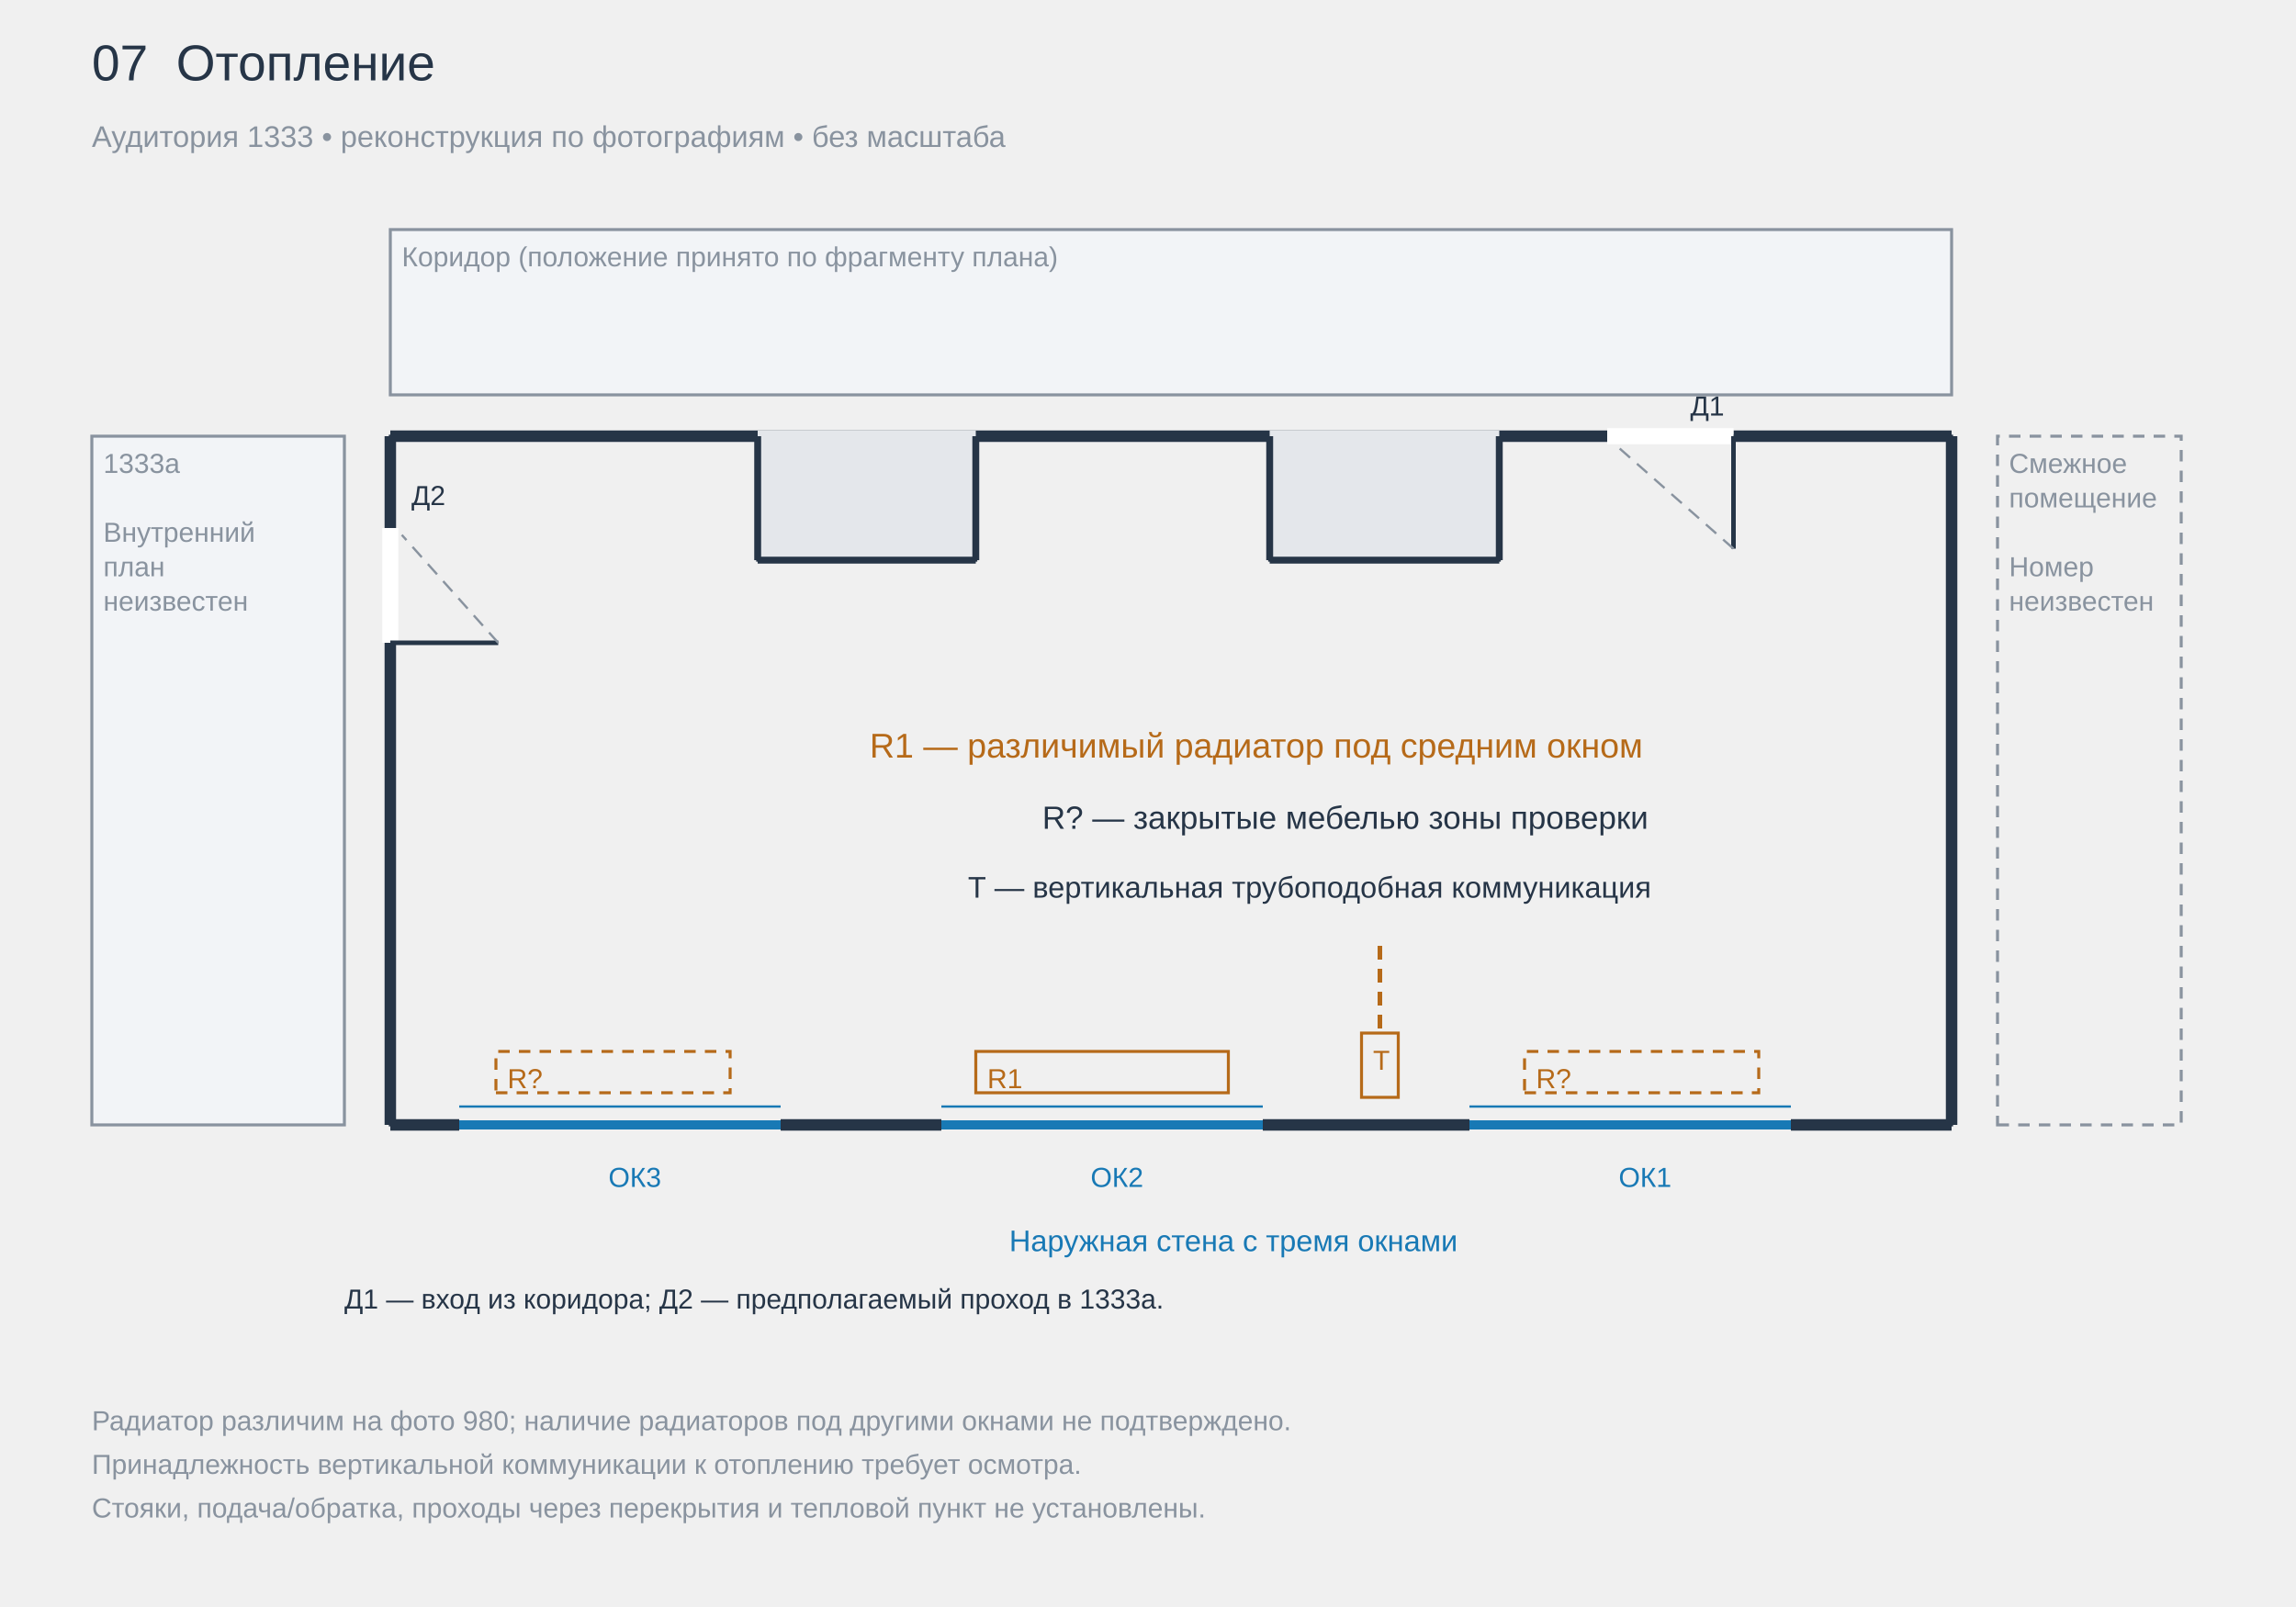
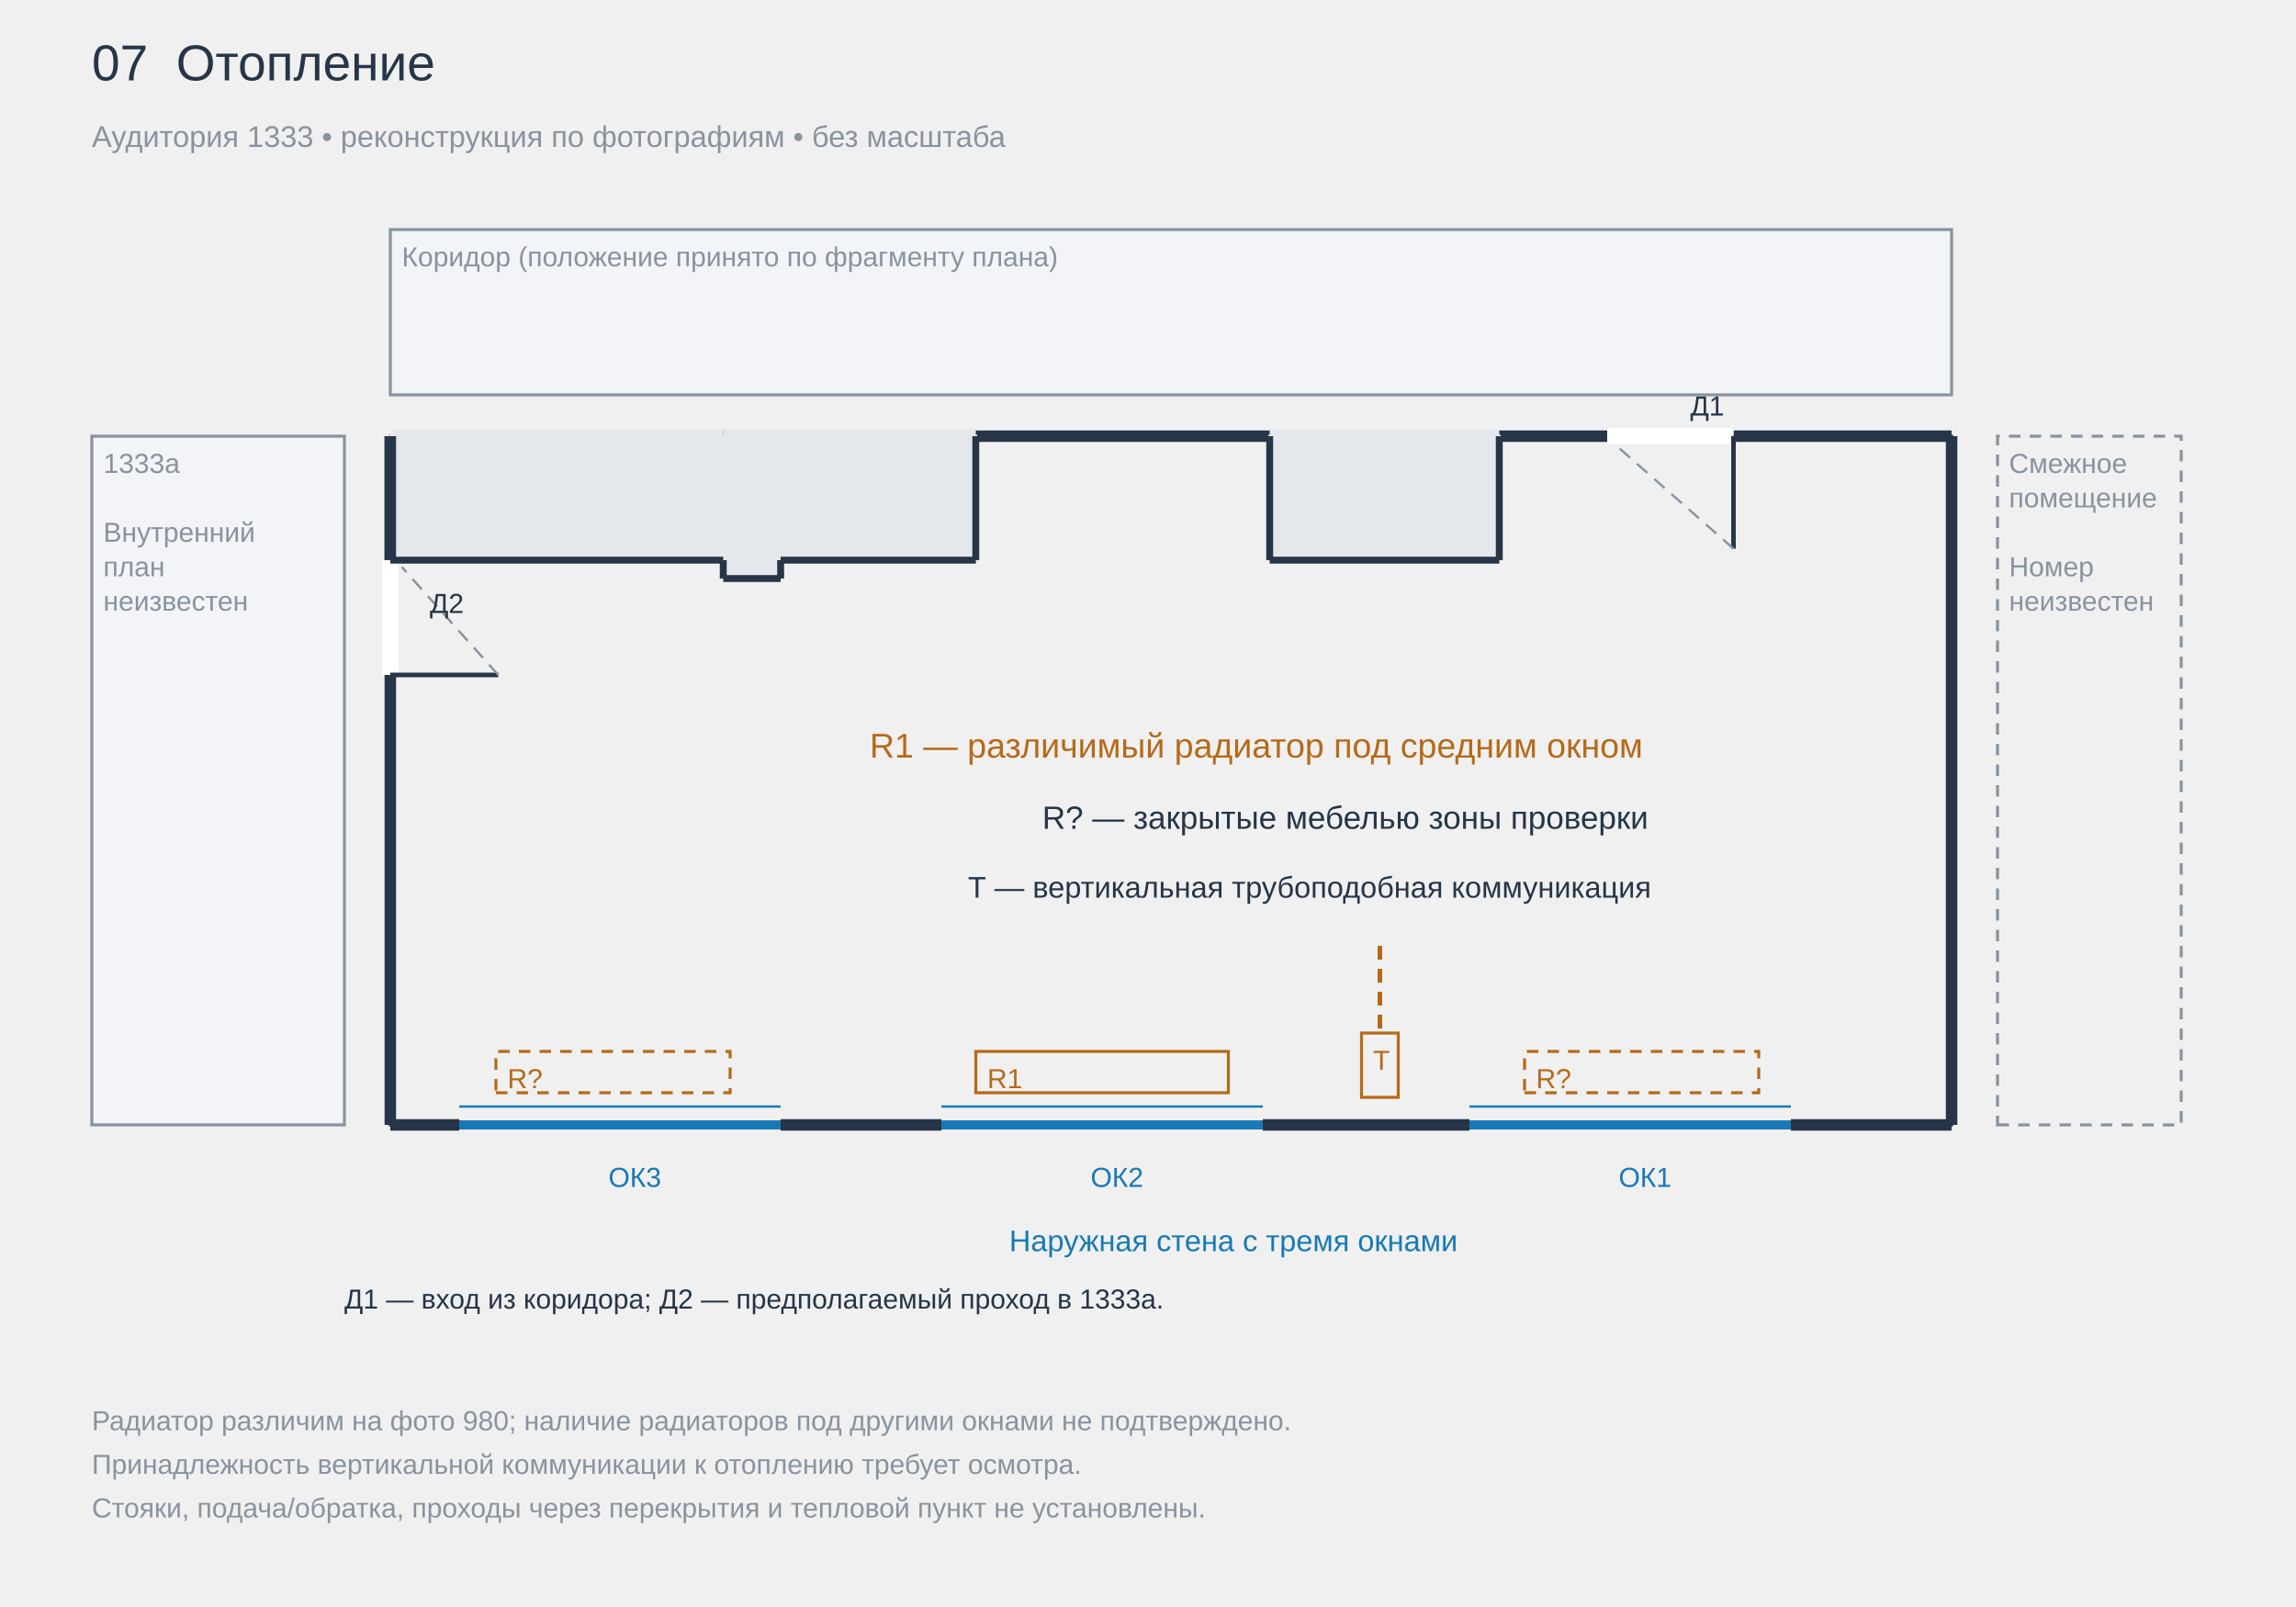
<svg xmlns="http://www.w3.org/2000/svg" version="1.1" width="1000" height="700" viewBox="0 0 1000 700">
  <text fill="#263547" xml:space="preserve" transform="matrix(1 0 -0 1 0 700)" font-size="22" font-family="Arial">
    <tspan y="-665" x="40 52.232 64.464 70.558 76.652 93.746 103.822 116.054 127.956 140.782 153.014 165.158 177.434">07  Отопление</tspan>
  </text>
  <text fill="#89939f" xml:space="preserve" transform="matrix(1 0 -0 1 0 700)" font-size="13" font-family="Arial">
    <tspan y="-636" x="40 48.658 55.158 62.737 69.991 75.945 83.173 90.401 97.655 104.688 108.289 115.517 119.846 127.074 134.302 141.53 145.131 149.681 153.282 160.51 167.738 173.419 180.647 187.823 194.323 200.277 207.505 214.005 219.686 227.122 234.376 241.409 245.01 252.043 259.271 262.872 273.558 280.786 286.74 293.968 298.7 305.928 313.156 323.842 331.096 338.129 347.06 350.661 355.211 358.812 366.248 373.476 379.43 383.031 391.962 399.19 405.69 416.116 422.07 429.298 436.734">Аудитория 1­333 • реконструкция по фотографиям • без масштаба</tspan>
  </text>
  <path transform="matrix(1,0,0,-1,0,700)" d="M170 528H850V600H170Z" fill="#f2f4f7" />
  <path transform="matrix(1,0,0,-1,0,700)" stroke-width="1.3" stroke-linecap="butt" stroke-miterlimit="10" stroke-linejoin="miter" fill="none" stroke="#89939f" d="M170 528H850V600H170Z" />
  <text fill="#89939f" xml:space="preserve" transform="matrix(1 0 -0 1 0 700)" font-size="12" font-family="Arial">
    <tspan y="-584" x="175 181.984 188.656 195.328 202.024 209.02 215.692 222.364 225.688 229.684 236.176 242.848 249.844 256.516 264.532 271.204 277.828 284.524 291.196 294.52 301.012 307.684 314.38 321.004 327.496 332.992 339.664 342.988 349.48 356.152 359.476 369.34 376.012 382.684 387.052 395.296 401.968 408.592 414.088 420.088 423.412 429.904 436.9 443.572 450.196 456.868">Коридор (положение принято по фрагменту плана)</tspan>
  </text>
  <path transform="matrix(1,0,0,-1,0,700)" d="M40 210H150V510H40Z" fill="#f2f4f7" />
  <path transform="matrix(1,0,0,-1,0,700)" stroke-width="1.3" stroke-linecap="butt" stroke-miterlimit="10" stroke-linejoin="miter" fill="none" stroke="#89939f" d="M40 210H150V510H40Z" />
  <text fill="#89939f" xml:space="preserve" transform="matrix(1 0 -0 1 0 700)" font-size="12" font-family="Arial">
    <tspan y="-494" x="45 51.672 55.668 62.34 69.012 75.684">1­333а</tspan>
  </text>
  <text fill="#89939f" xml:space="preserve" transform="matrix(1 0 -0 1 0 700)" font-size="12" font-family="Arial">
    <tspan y="-464" x="45 52.992 59.616 65.616 71.112 77.784 84.456 91.08 97.704 104.4">Внутренний</tspan>
  </text>
  <text fill="#89939f" xml:space="preserve" transform="matrix(1 0 -0 1 0 700)" font-size="12" font-family="Arial">
    <tspan y="-449" x="45 51.492 58.488 65.16">план</tspan>
  </text>
  <text fill="#89939f" xml:space="preserve" transform="matrix(1 0 -0 1 0 700)" font-size="12" font-family="Arial">
    <tspan y="-434" x="45 51.624 58.296 64.992 70.488 76.86 83.532 89.532 95.028 101.7">неизвестен</tspan>
  </text>
  <path transform="matrix(1,0,0,-1,0,700)" stroke-width="1.3" stroke-linecap="butt" stroke-dasharray="5,4" stroke-miterlimit="10" stroke-linejoin="miter" fill="none" stroke="#89939f" d="M870 210H950V510H870Z" />
  <text fill="#89939f" xml:space="preserve" transform="matrix(1 0 -0 1 0 700)" font-size="12" font-family="Arial">
    <tspan y="-494" x="875 883.664 891.908 898.58 906.596 913.22 919.892">Смежное</tspan>
  </text>
  <text fill="#89939f" xml:space="preserve" transform="matrix(1 0 -0 1 0 700)" font-size="12" font-family="Arial">
    <tspan y="-479" x="875 881.492 888.164 896.408 903.08 912.944 919.616 926.24 932.936">помещение</tspan>
  </text>
  <text fill="#89939f" xml:space="preserve" transform="matrix(1 0 -0 1 0 700)" font-size="12" font-family="Arial">
    <tspan y="-449" x="875 883.664 890.336 898.58 905.252">Номер</tspan>
  </text>
  <text fill="#89939f" xml:space="preserve" transform="matrix(1 0 -0 1 0 700)" font-size="12" font-family="Arial">
    <tspan y="-434" x="875 881.624 888.296 894.992 900.488 906.86 913.532 919.532 925.028 931.7">неизвестен</tspan>
  </text>
  <path transform="matrix(1,0,0,-1,0,700)" stroke-width="1.3" stroke-linecap="butt" stroke-miterlimit="10" stroke-linejoin="miter" fill="none" stroke="#263547" d="M170 210H850V510H170Z" />
  <path transform="matrix(1,0,0,-1,0,700)" stroke-width="5" stroke-linecap="butt" stroke-miterlimit="10" stroke-linejoin="miter" fill="none" stroke="#263547" d="M850 510H755" />
  <path transform="matrix(1,0,0,-1,0,700)" stroke-width="5" stroke-linecap="butt" stroke-miterlimit="10" stroke-linejoin="miter" fill="none" stroke="#263547" d="M700 510H170" />
  <path transform="matrix(1,0,0,-1,0,700)" stroke-width="5" stroke-linecap="butt" stroke-miterlimit="10" stroke-linejoin="miter" fill="none" stroke="#263547" d="M850 510V210" />
-   <path transform="matrix(1,0,0,-1,0,700)" stroke-width="5" stroke-linecap="butt" stroke-miterlimit="10" stroke-linejoin="miter" fill="none" stroke="#263547" d="M170 510V470" />
-   <path transform="matrix(1,0,0,-1,0,700)" stroke-width="5" stroke-linecap="butt" stroke-miterlimit="10" stroke-linejoin="miter" fill="none" stroke="#263547" d="M170 420V210" />
+   <path transform="matrix(1,0,0,-1,0,700)" stroke-width="5" stroke-linecap="butt" stroke-miterlimit="10" stroke-linejoin="miter" fill="none" stroke="#263547" d="M170 510V456" />
+   <path transform="matrix(1,0,0,-1,0,700)" stroke-width="5" stroke-linecap="butt" stroke-miterlimit="10" stroke-linejoin="miter" fill="none" stroke="#263547" d="M170 406V210" />
  <path transform="matrix(1,0,0,-1,0,700)" stroke-width="5" stroke-linecap="butt" stroke-miterlimit="10" stroke-linejoin="miter" fill="none" stroke="#263547" d="M850 210H780" />
  <path transform="matrix(1,0,0,-1,0,700)" stroke-width="5" stroke-linecap="butt" stroke-miterlimit="10" stroke-linejoin="miter" fill="none" stroke="#263547" d="M640 210H550" />
  <path transform="matrix(1,0,0,-1,0,700)" stroke-width="5" stroke-linecap="butt" stroke-miterlimit="10" stroke-linejoin="miter" fill="none" stroke="#263547" d="M410 210H340" />
  <path transform="matrix(1,0,0,-1,0,700)" stroke-width="5" stroke-linecap="butt" stroke-miterlimit="10" stroke-linejoin="miter" fill="none" stroke="#263547" d="M200 210H170" />
  <path transform="matrix(1,0,0,-1,0,700)" stroke-width="7" stroke-linecap="butt" stroke-miterlimit="10" stroke-linejoin="miter" fill="none" stroke="#ffffff" d="M755 510H700" />
-   <path transform="matrix(1,0,0,-1,0,700)" stroke-width="7" stroke-linecap="butt" stroke-miterlimit="10" stroke-linejoin="miter" fill="none" stroke="#ffffff" d="M170 470V420" />
+   <path transform="matrix(1,0,0,-1,0,700)" stroke-width="7" stroke-linecap="butt" stroke-miterlimit="10" stroke-linejoin="miter" fill="none" stroke="#ffffff" d="M170 456V406" />
  <path transform="matrix(1,0,0,-1,0,700)" stroke-width="2" stroke-linecap="butt" stroke-miterlimit="10" stroke-linejoin="miter" fill="none" stroke="#263547" d="M755 510V461" />
  <path transform="matrix(1,0,0,-1,0,700)" stroke-width="1" stroke-linecap="butt" stroke-dasharray="6,4" stroke-miterlimit="10" stroke-linejoin="miter" fill="none" stroke="#89939f" d="M755 461 705 505" />
  <text fill="#263547" xml:space="preserve" transform="matrix(1 0 -0 1 0 700)" font-size="12" font-family="Arial">
    <tspan y="-519" x="736.199 744.323">Д1</tspan>
  </text>
-   <path transform="matrix(1,0,0,-1,0,700)" stroke-width="2" stroke-linecap="butt" stroke-miterlimit="10" stroke-linejoin="miter" fill="none" stroke="#263547" d="M170 420H217" />
-   <path transform="matrix(1,0,0,-1,0,700)" stroke-width="1" stroke-linecap="butt" stroke-dasharray="6,4" stroke-miterlimit="10" stroke-linejoin="miter" fill="none" stroke="#89939f" d="M217 420 175 467" />
-   <text fill="#263547" xml:space="preserve" transform="matrix(1 0 -0 1 0 700)" font-size="12" font-family="Arial">
-     <tspan y="-480" x="179.199 187.323">Д2</tspan>
-   </text>
+   <path transform="matrix(1,0,0,-1,0,700)" stroke-width="2" stroke-linecap="butt" stroke-miterlimit="10" stroke-linejoin="miter" fill="none" stroke="#263547" d="M170 406H217" />
+   <path transform="matrix(1,0,0,-1,0,700)" stroke-width="1" stroke-linecap="butt" stroke-dasharray="6,4" stroke-miterlimit="10" stroke-linejoin="miter" fill="none" stroke="#89939f" d="M217 406 175 453" />
  <path transform="matrix(1,0,0,-1,0,700)" stroke-width="4" stroke-linecap="butt" stroke-miterlimit="10" stroke-linejoin="miter" fill="none" stroke="#1879b5" d="M780 210H640" />
  <path transform="matrix(1,0,0,-1,0,700)" stroke-width="1" stroke-linecap="butt" stroke-miterlimit="10" stroke-linejoin="miter" fill="none" stroke="#1879b5" d="M780 218H640" />
  <text fill="#1879b5" xml:space="preserve" transform="matrix(1 0 -0 1 0 700)" font-size="12" font-family="Arial">
    <tspan y="-183" x="705.002 714.326 721.31">ОК1</tspan>
  </text>
  <path transform="matrix(1,0,0,-1,0,700)" stroke-width="4" stroke-linecap="butt" stroke-miterlimit="10" stroke-linejoin="miter" fill="none" stroke="#1879b5" d="M550 210H410" />
  <path transform="matrix(1,0,0,-1,0,700)" stroke-width="1" stroke-linecap="butt" stroke-miterlimit="10" stroke-linejoin="miter" fill="none" stroke="#1879b5" d="M550 218H410" />
  <text fill="#1879b5" xml:space="preserve" transform="matrix(1 0 -0 1 0 700)" font-size="12" font-family="Arial">
    <tspan y="-183" x="475.002 484.326 491.31">ОК2</tspan>
  </text>
  <path transform="matrix(1,0,0,-1,0,700)" stroke-width="4" stroke-linecap="butt" stroke-miterlimit="10" stroke-linejoin="miter" fill="none" stroke="#1879b5" d="M340 210H200" />
  <path transform="matrix(1,0,0,-1,0,700)" stroke-width="1" stroke-linecap="butt" stroke-miterlimit="10" stroke-linejoin="miter" fill="none" stroke="#1879b5" d="M340 218H200" />
  <text fill="#1879b5" xml:space="preserve" transform="matrix(1 0 -0 1 0 700)" font-size="12" font-family="Arial">
    <tspan y="-183" x="265.002 274.326 281.31">ОК3</tspan>
  </text>
  <text fill="#1879b5" xml:space="preserve" transform="matrix(1 0 -0 1 0 700)" font-size="13" font-family="Arial">
    <tspan y="-155" x="439.549 448.935 456.163 463.391 469.891 478.575 485.751 492.979 500.012 503.613 510.113 516.067 523.295 530.471 537.699 541.3 547.8 551.401 557.355 564.583 571.811 580.742 587.775 591.376 598.605 604.285 611.462 618.69 627.621">Наружная стена с тремя окнами</tspan>
  </text>
  <path transform="matrix(1,0,0,-1,0,700)" d="M553 456H653V510H553Z" fill="#e4e7eb" />
-   <path transform="matrix(1,0,0,-1,0,700)" stroke-width="1.3" stroke-linecap="butt" stroke-miterlimit="10" stroke-linejoin="miter" fill="none" stroke="#263547" d="M553 456H653V510H553Z" />
-   <path transform="matrix(1,0,0,-1,0,700)" stroke-width="5" stroke-linecap="butt" stroke-miterlimit="10" stroke-linejoin="miter" fill="none" stroke="#e4e7eb" d="M653 510H553" />
+   <path transform="matrix(1,0,0,-1,0,700)" stroke-width="1.3" stroke-linecap="butt" stroke-miterlimit="10" stroke-linejoin="miter" fill="none" stroke="#e4e7eb" d="M553 456H653V510H553Z" />
+   <path transform="matrix(1,0,0,-1,0,700)" stroke-width="6" stroke-linecap="butt" stroke-miterlimit="10" stroke-linejoin="miter" fill="none" stroke="#e4e7eb" d="M653 510H553" />
+   <path transform="matrix(1,0,0,-1,0,700)" d="M340 456H425V510H340Z" fill="#e4e7eb" />
+   <path transform="matrix(1,0,0,-1,0,700)" stroke-width="1.3" stroke-linecap="butt" stroke-miterlimit="10" stroke-linejoin="miter" fill="none" stroke="#e4e7eb" d="M340 456H425V510H340Z" />
+   <path transform="matrix(1,0,0,-1,0,700)" stroke-width="6" stroke-linecap="butt" stroke-miterlimit="10" stroke-linejoin="miter" fill="none" stroke="#e4e7eb" d="M425 510H340" />
+   <path transform="matrix(1,0,0,-1,0,700)" d="M315 448H340V510H315Z" fill="#e4e7eb" />
+   <path transform="matrix(1,0,0,-1,0,700)" stroke-width="1.3" stroke-linecap="butt" stroke-miterlimit="10" stroke-linejoin="miter" fill="none" stroke="#e4e7eb" d="M315 448H340V510H315Z" />
+   <path transform="matrix(1,0,0,-1,0,700)" stroke-width="6" stroke-linecap="butt" stroke-miterlimit="10" stroke-linejoin="miter" fill="none" stroke="#e4e7eb" d="M340 510H315" />
+   <path transform="matrix(1,0,0,-1,0,700)" d="M170 456H315V510H170Z" fill="#e4e7eb" />
+   <path transform="matrix(1,0,0,-1,0,700)" stroke-width="1.3" stroke-linecap="butt" stroke-miterlimit="10" stroke-linejoin="miter" fill="none" stroke="#e4e7eb" d="M170 456H315V510H170Z" />
+   <path transform="matrix(1,0,0,-1,0,700)" stroke-width="6" stroke-linecap="butt" stroke-miterlimit="10" stroke-linejoin="miter" fill="none" stroke="#e4e7eb" d="M315 510H170" />
  <path transform="matrix(1,0,0,-1,0,700)" stroke-width="3" stroke-linecap="butt" stroke-miterlimit="10" stroke-linejoin="miter" fill="none" stroke="#263547" d="M653 510V456" />
  <path transform="matrix(1,0,0,-1,0,700)" stroke-width="3" stroke-linecap="butt" stroke-miterlimit="10" stroke-linejoin="miter" fill="none" stroke="#263547" d="M653 456H553" />
  <path transform="matrix(1,0,0,-1,0,700)" stroke-width="3" stroke-linecap="butt" stroke-miterlimit="10" stroke-linejoin="miter" fill="none" stroke="#263547" d="M553 456V510" />
-   <path transform="matrix(1,0,0,-1,0,700)" d="M330 456H425V510H330Z" fill="#e4e7eb" />
-   <path transform="matrix(1,0,0,-1,0,700)" stroke-width="1.3" stroke-linecap="butt" stroke-miterlimit="10" stroke-linejoin="miter" fill="none" stroke="#263547" d="M330 456H425V510H330Z" />
-   <path transform="matrix(1,0,0,-1,0,700)" stroke-width="5" stroke-linecap="butt" stroke-miterlimit="10" stroke-linejoin="miter" fill="none" stroke="#e4e7eb" d="M425 510H330" />
  <path transform="matrix(1,0,0,-1,0,700)" stroke-width="3" stroke-linecap="butt" stroke-miterlimit="10" stroke-linejoin="miter" fill="none" stroke="#263547" d="M425 510V456" />
-   <path transform="matrix(1,0,0,-1,0,700)" stroke-width="3" stroke-linecap="butt" stroke-miterlimit="10" stroke-linejoin="miter" fill="none" stroke="#263547" d="M425 456H330" />
-   <path transform="matrix(1,0,0,-1,0,700)" stroke-width="3" stroke-linecap="butt" stroke-miterlimit="10" stroke-linejoin="miter" fill="none" stroke="#263547" d="M330 456V510" />
+   <path transform="matrix(1,0,0,-1,0,700)" stroke-width="3" stroke-linecap="butt" stroke-miterlimit="10" stroke-linejoin="miter" fill="none" stroke="#263547" d="M425 456H340" />
+   <path transform="matrix(1,0,0,-1,0,700)" stroke-width="3" stroke-linecap="butt" stroke-miterlimit="10" stroke-linejoin="miter" fill="none" stroke="#263547" d="M340 456V448" />
+   <path transform="matrix(1,0,0,-1,0,700)" stroke-width="3" stroke-linecap="butt" stroke-miterlimit="10" stroke-linejoin="miter" fill="none" stroke="#263547" d="M340 448H315" />
+   <path transform="matrix(1,0,0,-1,0,700)" stroke-width="3" stroke-linecap="butt" stroke-miterlimit="10" stroke-linejoin="miter" fill="none" stroke="#263547" d="M315 448V456" />
+   <path transform="matrix(1,0,0,-1,0,700)" stroke-width="3" stroke-linecap="butt" stroke-miterlimit="10" stroke-linejoin="miter" fill="none" stroke="#263547" d="M315 456H170" />
+   <path transform="matrix(1,0,0,-1,0,700)" stroke-width="5" stroke-linecap="butt" stroke-miterlimit="10" stroke-linejoin="miter" fill="none" stroke="#263547" d="M170 510V456" />
+   <text fill="#263547" xml:space="preserve" transform="matrix(1 0 -0 1 0 700)" font-size="12" font-family="Arial">
+     <tspan y="-433" x="187.199 195.323">Д2</tspan>
+   </text>
  <text fill="#263547" xml:space="preserve" transform="matrix(1 0 -0 1 0 700)" font-size="12" font-family="Arial">
    <tspan y="-130" x="150 158.124 164.796 168.12 180.12 183.444 189.816 195.816 202.488 209.484 212.808 219.504 225 228.324 233.568 240.24 246.912 253.608 260.604 267.276 273.948 280.62 283.944 287.268 295.392 302.064 305.388 317.388 320.712 327.204 333.876 340.548 347.544 354.036 360.708 367.704 374.376 378.744 385.416 392.088 400.332 408.948 415.644 418.968 425.46 432.132 438.804 444.804 451.476 458.472 461.796 468.168 471.492 478.164 482.16 488.832 495.504 502.176 508.848">Д1 — вход из коридора; Д2 — предполагаемый проход в 1­333а.</tspan>
  </text>
  <path transform="matrix(1,0,0,-1,0,700)" stroke-width="1.3" stroke-linecap="butt" stroke-miterlimit="10" stroke-linejoin="miter" fill="none" stroke="#b66a19" d="M425 224H535V242H425Z" />
  <text fill="#b66a19" xml:space="preserve" transform="matrix(1 0 -0 1 0 700)" font-size="12" font-family="Arial">
    <tspan y="-226" x="430 438.664">R1</tspan>
  </text>
  <path transform="matrix(1,0,0,-1,0,700)" stroke-width="1.3" stroke-linecap="butt" stroke-dasharray="5,4" stroke-miterlimit="10" stroke-linejoin="miter" fill="none" stroke="#b66a19" d="M664 224H766V242H664Z" />
  <text fill="#b66a19" xml:space="preserve" transform="matrix(1 0 -0 1 0 700)" font-size="12" font-family="Arial">
    <tspan y="-226" x="669 677.664">R?</tspan>
  </text>
  <path transform="matrix(1,0,0,-1,0,700)" stroke-width="1.3" stroke-linecap="butt" stroke-dasharray="5,4" stroke-miterlimit="10" stroke-linejoin="miter" fill="none" stroke="#b66a19" d="M216 224H318V242H216Z" />
  <text fill="#b66a19" xml:space="preserve" transform="matrix(1 0 -0 1 0 700)" font-size="12" font-family="Arial">
    <tspan y="-226" x="221 229.664">R?</tspan>
  </text>
  <path transform="matrix(1,0,0,-1,0,700)" stroke-width="1.3" stroke-linecap="butt" stroke-miterlimit="10" stroke-linejoin="miter" fill="none" stroke="#b66a19" d="M593 222H609V250H593Z" />
  <text fill="#b66a19" xml:space="preserve" transform="matrix(1 0 -0 1 0 700)" font-size="12" font-family="Arial">
    <tspan y="-234" x="598">Т</tspan>
  </text>
  <path transform="matrix(1,0,0,-1,0,700)" stroke-width="2" stroke-linecap="butt" stroke-dasharray="6,4" stroke-miterlimit="10" stroke-linejoin="miter" fill="none" stroke="#b66a19" d="M601 252V290" />
  <text fill="#b66a19" xml:space="preserve" transform="matrix(1 0 -0 1 0 700)" font-size="15" font-family="Arial">
    <tspan y="-370" x="378.775 389.605 397.945 402.1 417.1 421.255 429.595 437.935 444.805 453.55 461.92 469.72 478.09 488.395 499.165 507.535 511.69 520.03 528.37 537.115 545.485 553.825 560.695 569.035 577.375 581.53 589.645 597.985 606.73 610.885 618.385 626.725 635.065 643.81 652.09 660.46 670.765 674.92 683.26 689.815 698.095 706.435">R1 — различимый радиатор под средним окном</tspan>
  </text>
  <text fill="#263547" xml:space="preserve" transform="matrix(1 0 -0 1 0 700)" font-size="14" font-family="Arial">
    <tspan y="-339" x="453.93 464.038 471.822 475.7 489.7 493.578 499.99 507.774 513.892 521.676 531.728 538.14 548.192 555.976 559.854 569.472 577.256 585.264 593.048 601.21 608.49 618.99 622.868 629.28 637.064 644.792 654.844 658.722 666.296 674.08 681.864 689.298 697.082 704.866 710.984">R? — закрытые мебелью зоны проверки</tspan>
  </text>
  <text fill="#263547" xml:space="preserve" transform="matrix(1 0 -0 1 0 700)" font-size="13" font-family="Arial">
    <tspan y="-309" x="421.568 429.498 433.099 446.099 449.7 456.603 463.831 471.059 477.013 484.267 489.948 497.176 504.755 511.515 518.691 525.919 532.952 536.553 542.507 549.735 556.235 563.671 570.899 577.932 585.16 592.739 599.967 607.403 614.579 621.807 628.84 632.441 638.122 645.35 654.281 663.212 669.712 676.888 684.142 689.823 697.051 704.487 711.741">Т — вертикальная трубоподобная коммуникация</tspan>
  </text>
  <text fill="#89939f" xml:space="preserve" transform="matrix(1 0 -0 1 0 700)" font-size="12" font-family="Arial">
    <tspan y="-77" x="40 47.992 54.664 61.66 68.356 75.028 80.524 87.196 93.868 97.192 103.864 110.536 116.032 123.028 129.724 135.964 142.66 150.904 154.228 160.852 167.524 170.848 180.712 187.384 192.88 199.552 202.876 209.548 216.22 222.892 226.216 229.54 236.164 242.836 249.832 256.528 262.768 269.464 276.136 279.46 286.132 292.804 299.8 306.496 313.168 318.664 325.336 332.008 338.68 345.052 348.376 354.868 361.54 368.536 371.86 378.856 385.528 391.528 395.896 402.592 410.836 417.532 420.856 427.528 432.772 439.396 446.068 454.312 461.008 464.332 470.956 477.628 480.952 487.444 494.116 501.112 506.608 512.98 519.652 526.324 534.34 541.336 548.008 554.632 561.304">Радиатор различим на фото 980; наличие радиаторов под другими окнами не подтверждено.</tspan>
  </text>
  <text fill="#89939f" xml:space="preserve" transform="matrix(1 0 -0 1 0 700)" font-size="12" font-family="Arial">
    <tspan y="-58" x="40 48.616 55.288 61.984 68.608 75.28 82.276 89.272 95.944 103.96 110.584 117.256 123.256 128.752 134.992 138.316 144.688 151.36 158.032 163.528 170.224 175.468 182.14 189.136 195.376 202 208.672 215.368 218.692 223.936 230.608 238.852 247.096 253.096 259.72 266.416 271.66 278.332 285.196 291.892 298.588 301.912 307.156 310.48 317.152 322.648 329.32 335.812 342.808 349.48 356.104 362.8 371.8 375.124 380.62 387.292 393.964 400.828 406.828 413.5 418.996 422.32 428.992 434.992 443.236 449.908 455.404 462.076 468.748">Принадлежность вертикальной коммуникации к отоплению требует осмотра.</tspan>
  </text>
  <text fill="#89939f" xml:space="preserve" transform="matrix(1 0 -0 1 0 700)" font-size="12" font-family="Arial">
    <tspan y="-39" x="40 48.664 54.16 60.832 67.324 72.568 79.264 82.588 85.912 92.404 99.076 106.072 112.744 118.984 125.656 128.98 135.652 142.516 149.188 155.86 161.356 166.6 173.272 176.596 179.92 186.412 193.084 199.756 205.756 212.428 219.424 228.04 231.364 237.604 244.276 250.948 257.62 263.116 266.44 272.932 279.604 286.276 292.948 298.192 304.864 313.48 318.976 325.672 332.164 335.488 342.184 345.508 351.004 357.676 364.168 371.164 377.836 384.208 390.88 397.576 400.9 407.392 413.392 420.016 425.26 430.756 434.08 440.704 447.376 450.7 456.7 462.7 468.196 474.868 481.492 488.164 494.536 501.532 508.204 514.828 523.444">Стояки, подача/обратка, проходы через перекрытия и тепловой пункт не установлены.</tspan>
  </text>
</svg>
